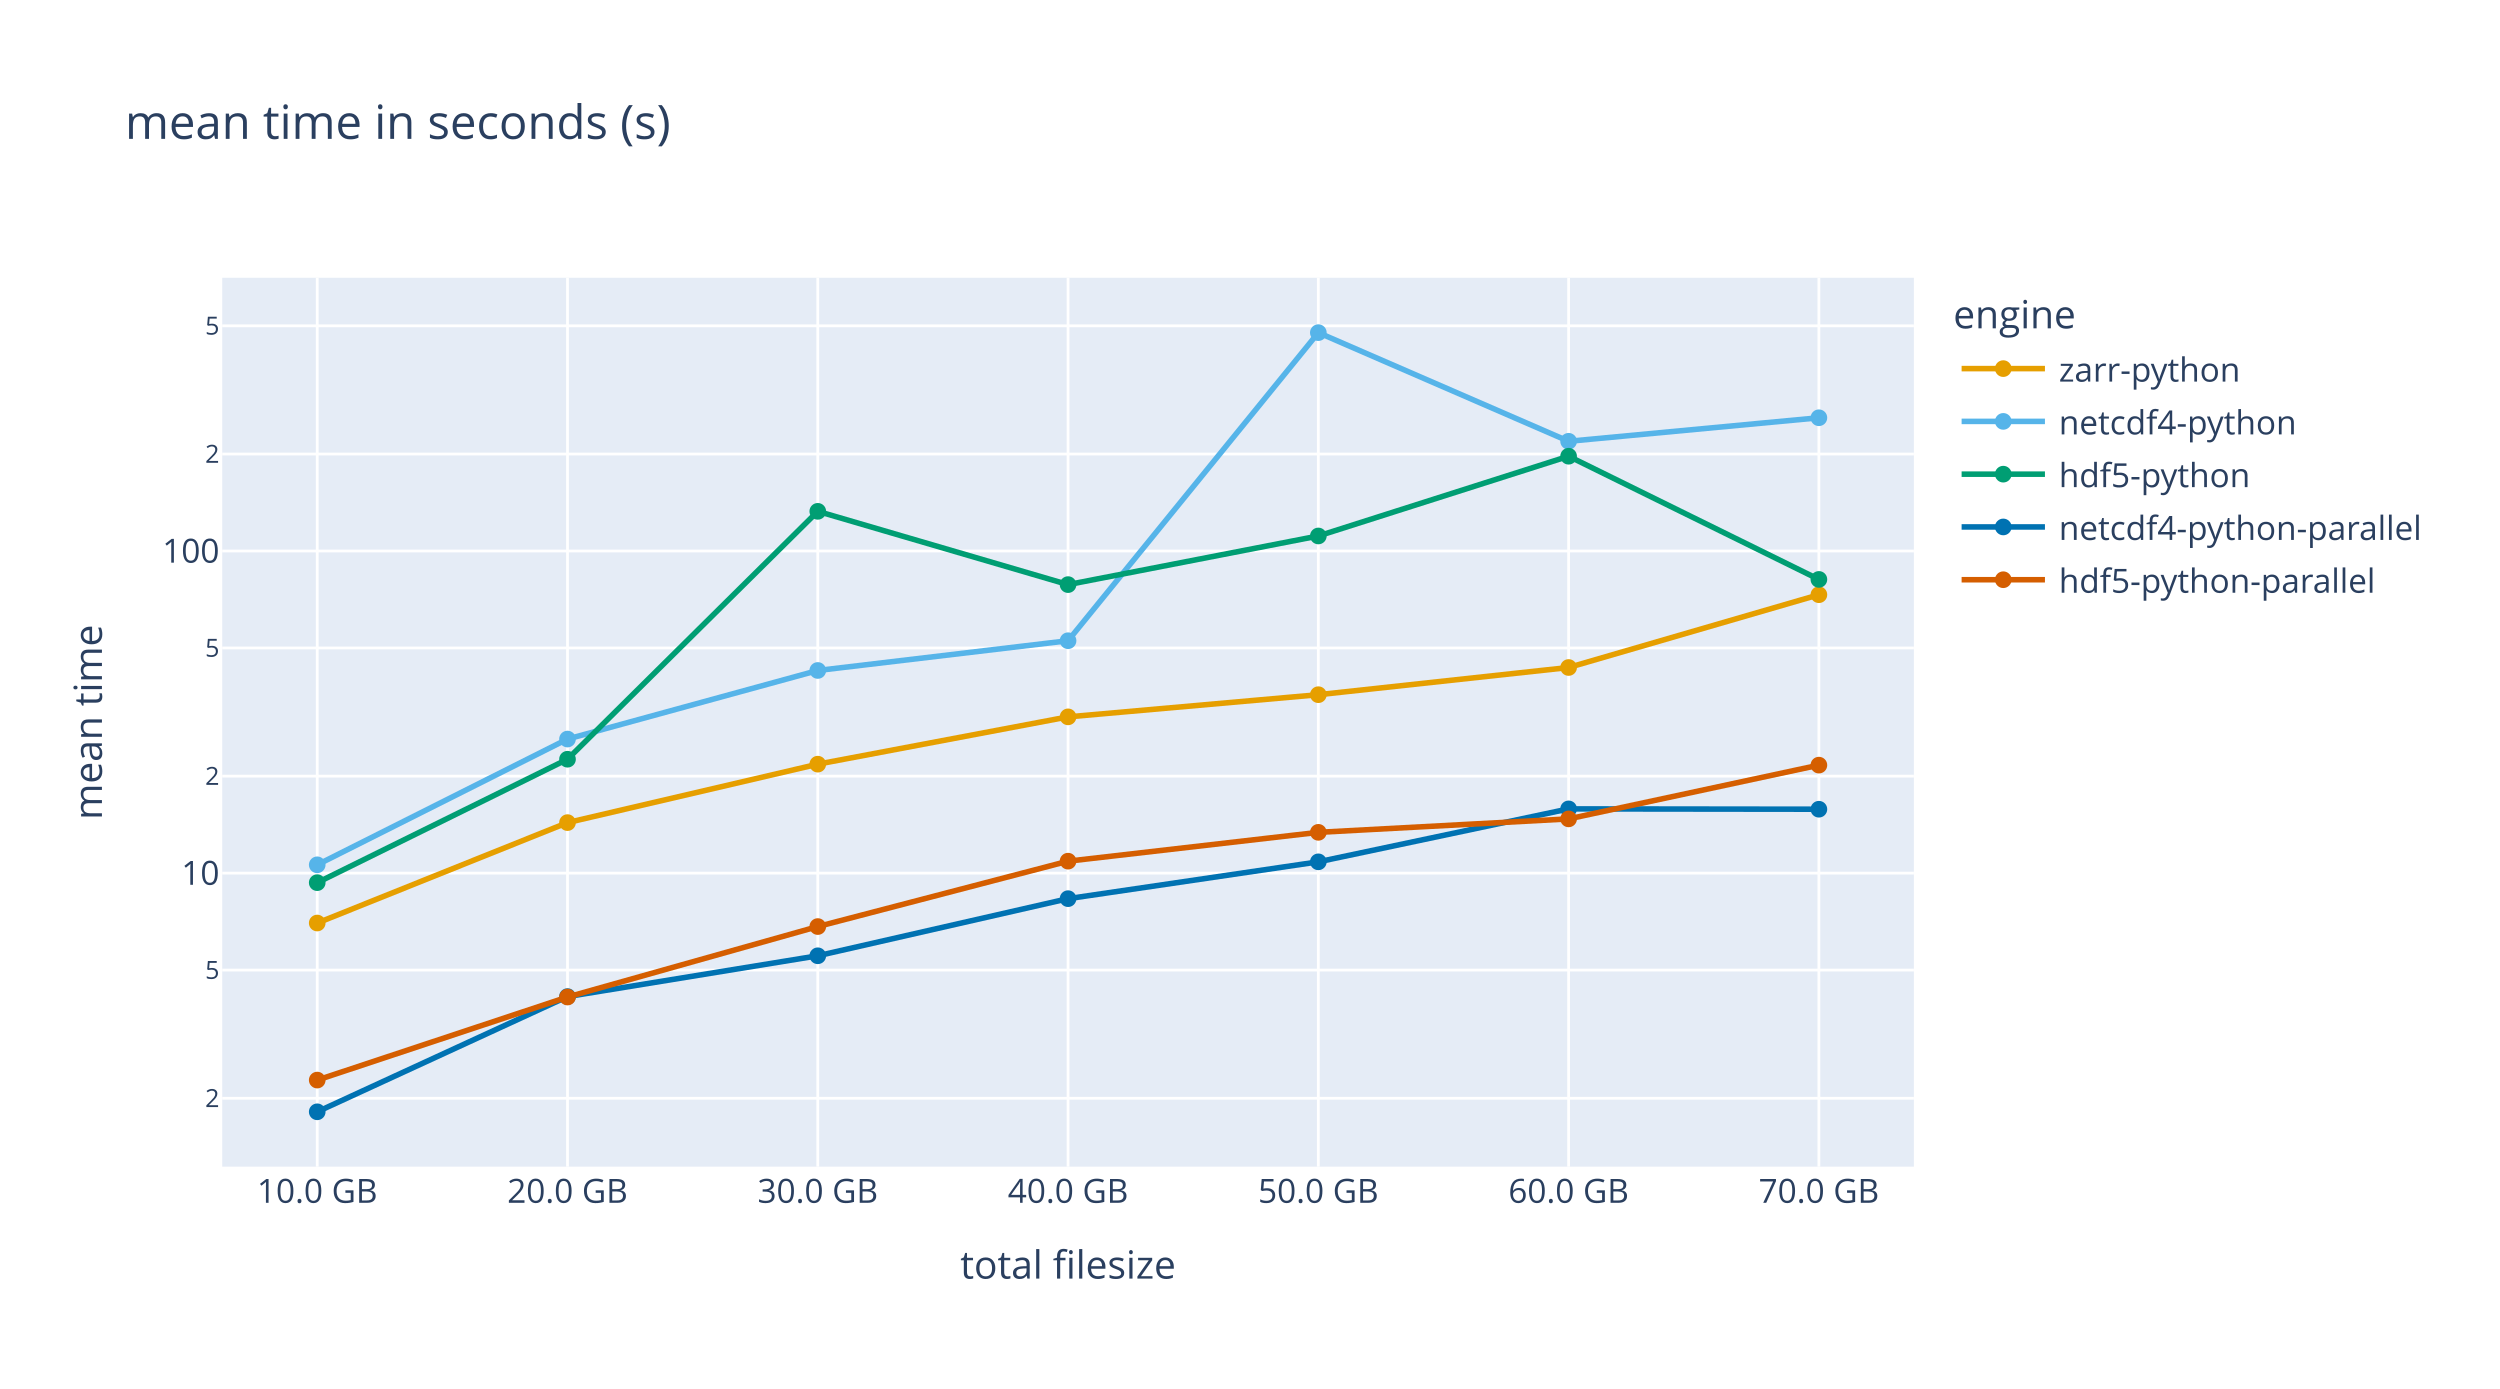
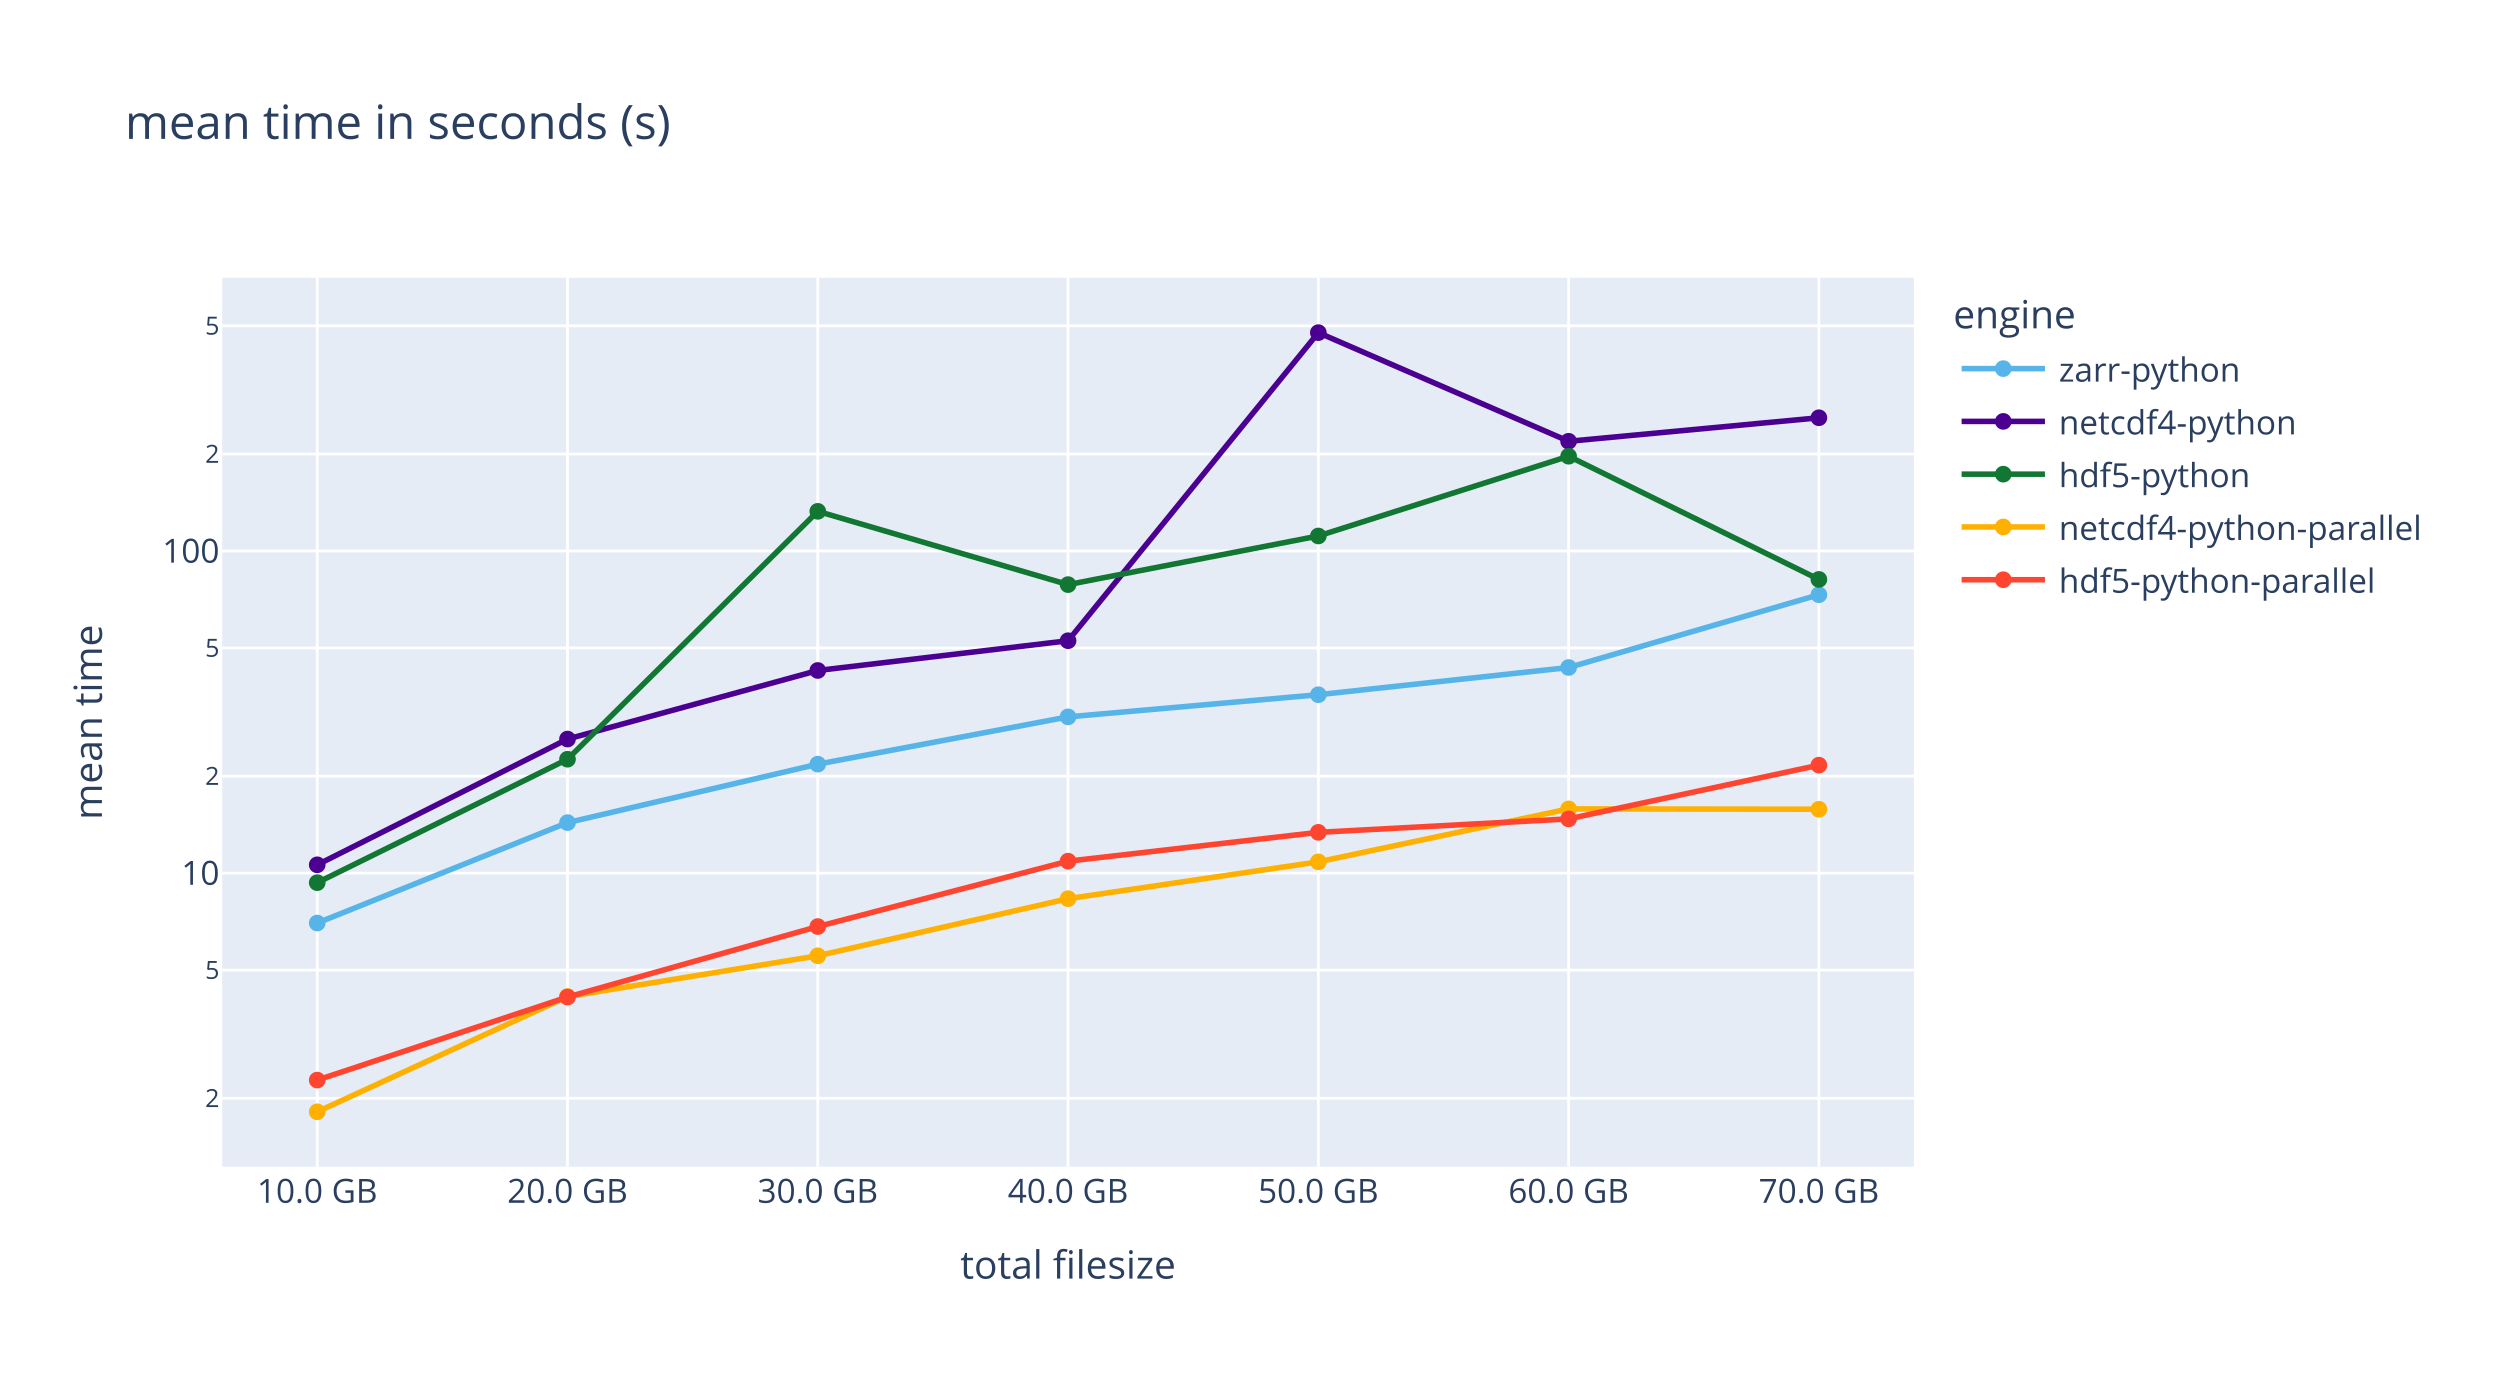
<svg xmlns="http://www.w3.org/2000/svg" class="main-svg" width="900" height="500" style="" viewBox="0 0 900 500">
  <rect x="0" y="0" width="900" height="500" style="fill: rgb(255, 255, 255); fill-opacity: 1;" />
-   <defs id="defs-abe9ab">
+   <defs id="defs-f3c10e">
    <g class="clips">
-       <clipPath id="clipabe9abxyplot" class="plotclip">
+       <clipPath id="clipf3c10exyplot" class="plotclip">
        <rect width="609" height="320" />
      </clipPath>
-       <clipPath class="axesclip" id="clipabe9abx">
+       <clipPath class="axesclip" id="clipf3c10ex">
        <rect x="80" y="0" width="609" height="500" />
      </clipPath>
-       <clipPath class="axesclip" id="clipabe9aby">
+       <clipPath class="axesclip" id="clipf3c10ey">
        <rect x="0" y="100" width="900" height="320" />
      </clipPath>
-       <clipPath class="axesclip" id="clipabe9abxy">
+       <clipPath class="axesclip" id="clipf3c10exy">
        <rect x="80" y="100" width="609" height="320" />
      </clipPath>
    </g>
    <g class="gradients" />
    <g class="patterns" />
  </defs>
  <g class="bglayer">
    <rect class="bg" x="80" y="100" width="609" height="320" style="fill: rgb(229, 236, 246); fill-opacity: 1; stroke-width: 0;" />
  </g>
  <g class="layer-below">
    <g class="imagelayer" />
    <g class="shapelayer" />
  </g>
  <g class="cartesianlayer">
    <g class="subplot xy">
      <g class="layer-subplot">
        <g class="shapelayer" />
        <g class="imagelayer" />
      </g>
      <g class="minor-gridlayer">
        <g class="x" />
        <g class="y" />
      </g>
      <g class="gridlayer">
        <g class="x">
          <path class="xgrid crisp" transform="translate(114.2,0)" d="M0,100v320" style="stroke: rgb(255, 255, 255); stroke-opacity: 1; stroke-width: 1px;" />
          <path class="xgrid crisp" transform="translate(204.3,0)" d="M0,100v320" style="stroke: rgb(255, 255, 255); stroke-opacity: 1; stroke-width: 1px;" />
          <path class="xgrid crisp" transform="translate(294.4,0)" d="M0,100v320" style="stroke: rgb(255, 255, 255); stroke-opacity: 1; stroke-width: 1px;" />
          <path class="xgrid crisp" transform="translate(384.5,0)" d="M0,100v320" style="stroke: rgb(255, 255, 255); stroke-opacity: 1; stroke-width: 1px;" />
          <path class="xgrid crisp" transform="translate(474.6,0)" d="M0,100v320" style="stroke: rgb(255, 255, 255); stroke-opacity: 1; stroke-width: 1px;" />
          <path class="xgrid crisp" transform="translate(564.7,0)" d="M0,100v320" style="stroke: rgb(255, 255, 255); stroke-opacity: 1; stroke-width: 1px;" />
          <path class="xgrid crisp" transform="translate(654.8,0)" d="M0,100v320" style="stroke: rgb(255, 255, 255); stroke-opacity: 1; stroke-width: 1px;" />
        </g>
        <g class="y">
          <path class="ygrid crisp" transform="translate(0,395.38)" d="M80,0h609" style="stroke: rgb(255, 255, 255); stroke-opacity: 1; stroke-width: 1px;" />
          <path class="ygrid crisp" transform="translate(0,349.23)" d="M80,0h609" style="stroke: rgb(255, 255, 255); stroke-opacity: 1; stroke-width: 1px;" />
          <path class="ygrid crisp" transform="translate(0,314.32)" d="M80,0h609" style="stroke: rgb(255, 255, 255); stroke-opacity: 1; stroke-width: 1px;" />
          <path class="ygrid crisp" transform="translate(0,279.41)" d="M80,0h609" style="stroke: rgb(255, 255, 255); stroke-opacity: 1; stroke-width: 1px;" />
          <path class="ygrid crisp" transform="translate(0,233.27)" d="M80,0h609" style="stroke: rgb(255, 255, 255); stroke-opacity: 1; stroke-width: 1px;" />
          <path class="ygrid crisp" transform="translate(0,198.36)" d="M80,0h609" style="stroke: rgb(255, 255, 255); stroke-opacity: 1; stroke-width: 1px;" />
          <path class="ygrid crisp" transform="translate(0,163.45)" d="M80,0h609" style="stroke: rgb(255, 255, 255); stroke-opacity: 1; stroke-width: 1px;" />
          <path class="ygrid crisp" transform="translate(0,117.3)" d="M80,0h609" style="stroke: rgb(255, 255, 255); stroke-opacity: 1; stroke-width: 1px;" />
        </g>
      </g>
      <g class="zerolinelayer" />
      <g class="layer-between">
        <g class="shapelayer" />
        <g class="imagelayer" />
      </g>
      <path class="xlines-below" />
      <path class="ylines-below" />
      <g class="overlines-below" />
      <g class="xaxislayer-below" />
      <g class="yaxislayer-below" />
      <g class="overaxes-below" />
      <g class="overplot">
-         <g class="xy" transform="translate(80,100)" clip-path="url(#clipabe9abxyplot)">
+         <g class="xy" transform="translate(80,100)" clip-path="url(#clipf3c10exyplot)">
          <g class="scatterlayer mlayer">
-             <g class="trace scatter trace040eac" style="stroke-miterlimit: 2; opacity: 1;">
-               <g class="fills" />
-               <g class="errorbars" />
-               <g class="lines">
-                 <path class="js-line" d="M34.2,232.29L124.3,196.14L214.4,175.1L304.5,158.07L394.6,150.09L484.7,140.3L574.8,114.1" style="vector-effect: none; fill: none; stroke: rgb(230, 159, 0); stroke-opacity: 1; stroke-width: 2px; opacity: 1;" />
-               </g>
-               <g class="points">
-                 <path class="point plotly-customdata" transform="translate(34.2,232.29)" d="M3,0A3,3 0 1,1 0,-3A3,3 0 0,1 3,0Z" style="opacity: 1; stroke-width: 0px; fill: rgb(230, 159, 0); fill-opacity: 1;" />
-                 <path class="point plotly-customdata" transform="translate(124.3,196.14)" d="M3,0A3,3 0 1,1 0,-3A3,3 0 0,1 3,0Z" style="opacity: 1; stroke-width: 0px; fill: rgb(230, 159, 0); fill-opacity: 1;" />
-                 <path class="point plotly-customdata" transform="translate(214.4,175.1)" d="M3,0A3,3 0 1,1 0,-3A3,3 0 0,1 3,0Z" style="opacity: 1; stroke-width: 0px; fill: rgb(230, 159, 0); fill-opacity: 1;" />
-                 <path class="point plotly-customdata" transform="translate(304.5,158.07)" d="M3,0A3,3 0 1,1 0,-3A3,3 0 0,1 3,0Z" style="opacity: 1; stroke-width: 0px; fill: rgb(230, 159, 0); fill-opacity: 1;" />
-                 <path class="point plotly-customdata" transform="translate(394.6,150.09)" d="M3,0A3,3 0 1,1 0,-3A3,3 0 0,1 3,0Z" style="opacity: 1; stroke-width: 0px; fill: rgb(230, 159, 0); fill-opacity: 1;" />
-                 <path class="point plotly-customdata" transform="translate(484.7,140.3)" d="M3,0A3,3 0 1,1 0,-3A3,3 0 0,1 3,0Z" style="opacity: 1; stroke-width: 0px; fill: rgb(230, 159, 0); fill-opacity: 1;" />
-                 <path class="point plotly-customdata" transform="translate(574.8,114.1)" d="M3,0A3,3 0 1,1 0,-3A3,3 0 0,1 3,0Z" style="opacity: 1; stroke-width: 0px; fill: rgb(230, 159, 0); fill-opacity: 1;" />
-               </g>
-               <g class="text" />
-             </g>
-             <g class="trace scatter trace663113" style="stroke-miterlimit: 2; opacity: 1;">
-               <g class="fills" />
-               <g class="errorbars" />
-               <g class="lines">
-                 <path class="js-line" d="M34.2,211.33L124.3,166.06L214.4,141.37L304.5,130.66L394.6,19.75L484.7,58.86L574.8,50.39" style="vector-effect: none; fill: none; stroke: rgb(86, 180, 233); stroke-opacity: 1; stroke-width: 2px; opacity: 1;" />
-               </g>
-               <g class="points">
-                 <path class="point plotly-customdata" transform="translate(34.2,211.33)" d="M3,0A3,3 0 1,1 0,-3A3,3 0 0,1 3,0Z" style="opacity: 1; stroke-width: 0px; fill: rgb(86, 180, 233); fill-opacity: 1;" />
-                 <path class="point plotly-customdata" transform="translate(124.3,166.06)" d="M3,0A3,3 0 1,1 0,-3A3,3 0 0,1 3,0Z" style="opacity: 1; stroke-width: 0px; fill: rgb(86, 180, 233); fill-opacity: 1;" />
-                 <path class="point plotly-customdata" transform="translate(214.4,141.37)" d="M3,0A3,3 0 1,1 0,-3A3,3 0 0,1 3,0Z" style="opacity: 1; stroke-width: 0px; fill: rgb(86, 180, 233); fill-opacity: 1;" />
-                 <path class="point plotly-customdata" transform="translate(304.5,130.66)" d="M3,0A3,3 0 1,1 0,-3A3,3 0 0,1 3,0Z" style="opacity: 1; stroke-width: 0px; fill: rgb(86, 180, 233); fill-opacity: 1;" />
-                 <path class="point plotly-customdata" transform="translate(394.6,19.75)" d="M3,0A3,3 0 1,1 0,-3A3,3 0 0,1 3,0Z" style="opacity: 1; stroke-width: 0px; fill: rgb(86, 180, 233); fill-opacity: 1;" />
-                 <path class="point plotly-customdata" transform="translate(484.7,58.86)" d="M3,0A3,3 0 1,1 0,-3A3,3 0 0,1 3,0Z" style="opacity: 1; stroke-width: 0px; fill: rgb(86, 180, 233); fill-opacity: 1;" />
-                 <path class="point plotly-customdata" transform="translate(574.8,50.39)" d="M3,0A3,3 0 1,1 0,-3A3,3 0 0,1 3,0Z" style="opacity: 1; stroke-width: 0px; fill: rgb(86, 180, 233); fill-opacity: 1;" />
-               </g>
-               <g class="text" />
-             </g>
-             <g class="trace scatter traceb4f304" style="stroke-miterlimit: 2; opacity: 1;">
-               <g class="fills" />
-               <g class="errorbars" />
-               <g class="lines">
-                 <path class="js-line" d="M34.2,217.76L124.3,173.32L214.4,84.08L304.5,110.46L394.6,92.95L484.7,64.24L574.8,108.59" style="vector-effect: none; fill: none; stroke: rgb(0, 158, 115); stroke-opacity: 1; stroke-width: 2px; opacity: 1;" />
-               </g>
-               <g class="points">
-                 <path class="point plotly-customdata" transform="translate(34.2,217.76)" d="M3,0A3,3 0 1,1 0,-3A3,3 0 0,1 3,0Z" style="opacity: 1; stroke-width: 0px; fill: rgb(0, 158, 115); fill-opacity: 1;" />
-                 <path class="point plotly-customdata" transform="translate(124.3,173.32)" d="M3,0A3,3 0 1,1 0,-3A3,3 0 0,1 3,0Z" style="opacity: 1; stroke-width: 0px; fill: rgb(0, 158, 115); fill-opacity: 1;" />
-                 <path class="point plotly-customdata" transform="translate(214.4,84.08)" d="M3,0A3,3 0 1,1 0,-3A3,3 0 0,1 3,0Z" style="opacity: 1; stroke-width: 0px; fill: rgb(0, 158, 115); fill-opacity: 1;" />
-                 <path class="point plotly-customdata" transform="translate(304.5,110.46)" d="M3,0A3,3 0 1,1 0,-3A3,3 0 0,1 3,0Z" style="opacity: 1; stroke-width: 0px; fill: rgb(0, 158, 115); fill-opacity: 1;" />
-                 <path class="point plotly-customdata" transform="translate(394.6,92.95)" d="M3,0A3,3 0 1,1 0,-3A3,3 0 0,1 3,0Z" style="opacity: 1; stroke-width: 0px; fill: rgb(0, 158, 115); fill-opacity: 1;" />
-                 <path class="point plotly-customdata" transform="translate(484.7,64.24)" d="M3,0A3,3 0 1,1 0,-3A3,3 0 0,1 3,0Z" style="opacity: 1; stroke-width: 0px; fill: rgb(0, 158, 115); fill-opacity: 1;" />
-                 <path class="point plotly-customdata" transform="translate(574.8,108.59)" d="M3,0A3,3 0 1,1 0,-3A3,3 0 0,1 3,0Z" style="opacity: 1; stroke-width: 0px; fill: rgb(0, 158, 115); fill-opacity: 1;" />
-               </g>
-               <g class="text" />
-             </g>
-             <g class="trace scatter tracea96703" style="stroke-miterlimit: 2; opacity: 1;">
-               <g class="fills" />
-               <g class="errorbars" />
-               <g class="lines">
-                 <path class="js-line" d="M34.2,300.25L124.3,258.77L214.4,244.08L304.5,223.52L394.6,210.26L484.7,191.2L574.8,191.32" style="vector-effect: none; fill: none; stroke: rgb(0, 114, 178); stroke-opacity: 1; stroke-width: 2px; opacity: 1;" />
-               </g>
-               <g class="points">
-                 <path class="point plotly-customdata" transform="translate(34.2,300.25)" d="M3,0A3,3 0 1,1 0,-3A3,3 0 0,1 3,0Z" style="opacity: 1; stroke-width: 0px; fill: rgb(0, 114, 178); fill-opacity: 1;" />
-                 <path class="point plotly-customdata" transform="translate(124.3,258.77)" d="M3,0A3,3 0 1,1 0,-3A3,3 0 0,1 3,0Z" style="opacity: 1; stroke-width: 0px; fill: rgb(0, 114, 178); fill-opacity: 1;" />
-                 <path class="point plotly-customdata" transform="translate(214.4,244.08)" d="M3,0A3,3 0 1,1 0,-3A3,3 0 0,1 3,0Z" style="opacity: 1; stroke-width: 0px; fill: rgb(0, 114, 178); fill-opacity: 1;" />
-                 <path class="point plotly-customdata" transform="translate(304.5,223.52)" d="M3,0A3,3 0 1,1 0,-3A3,3 0 0,1 3,0Z" style="opacity: 1; stroke-width: 0px; fill: rgb(0, 114, 178); fill-opacity: 1;" />
-                 <path class="point plotly-customdata" transform="translate(394.6,210.26)" d="M3,0A3,3 0 1,1 0,-3A3,3 0 0,1 3,0Z" style="opacity: 1; stroke-width: 0px; fill: rgb(0, 114, 178); fill-opacity: 1;" />
-                 <path class="point plotly-customdata" transform="translate(484.7,191.2)" d="M3,0A3,3 0 1,1 0,-3A3,3 0 0,1 3,0Z" style="opacity: 1; stroke-width: 0px; fill: rgb(0, 114, 178); fill-opacity: 1;" />
-                 <path class="point plotly-customdata" transform="translate(574.8,191.32)" d="M3,0A3,3 0 1,1 0,-3A3,3 0 0,1 3,0Z" style="opacity: 1; stroke-width: 0px; fill: rgb(0, 114, 178); fill-opacity: 1;" />
-               </g>
-               <g class="text" />
-             </g>
-             <g class="trace scatter tracea37d3f" style="stroke-miterlimit: 2; opacity: 1;">
-               <g class="fills" />
-               <g class="errorbars" />
-               <g class="lines">
-                 <path class="js-line" d="M34.2,288.83L124.3,258.93L214.4,233.56L304.5,210.02L394.6,199.64L484.7,194.8L574.8,175.45" style="vector-effect: none; fill: none; stroke: rgb(213, 94, 0); stroke-opacity: 1; stroke-width: 2px; opacity: 1;" />
-               </g>
-               <g class="points">
-                 <path class="point plotly-customdata" transform="translate(34.2,288.83)" d="M3,0A3,3 0 1,1 0,-3A3,3 0 0,1 3,0Z" style="opacity: 1; stroke-width: 0px; fill: rgb(213, 94, 0); fill-opacity: 1;" />
-                 <path class="point plotly-customdata" transform="translate(124.3,258.93)" d="M3,0A3,3 0 1,1 0,-3A3,3 0 0,1 3,0Z" style="opacity: 1; stroke-width: 0px; fill: rgb(213, 94, 0); fill-opacity: 1;" />
-                 <path class="point plotly-customdata" transform="translate(214.4,233.56)" d="M3,0A3,3 0 1,1 0,-3A3,3 0 0,1 3,0Z" style="opacity: 1; stroke-width: 0px; fill: rgb(213, 94, 0); fill-opacity: 1;" />
-                 <path class="point plotly-customdata" transform="translate(304.5,210.02)" d="M3,0A3,3 0 1,1 0,-3A3,3 0 0,1 3,0Z" style="opacity: 1; stroke-width: 0px; fill: rgb(213, 94, 0); fill-opacity: 1;" />
-                 <path class="point plotly-customdata" transform="translate(394.6,199.64)" d="M3,0A3,3 0 1,1 0,-3A3,3 0 0,1 3,0Z" style="opacity: 1; stroke-width: 0px; fill: rgb(213, 94, 0); fill-opacity: 1;" />
-                 <path class="point plotly-customdata" transform="translate(484.7,194.8)" d="M3,0A3,3 0 1,1 0,-3A3,3 0 0,1 3,0Z" style="opacity: 1; stroke-width: 0px; fill: rgb(213, 94, 0); fill-opacity: 1;" />
-                 <path class="point plotly-customdata" transform="translate(574.8,175.45)" d="M3,0A3,3 0 1,1 0,-3A3,3 0 0,1 3,0Z" style="opacity: 1; stroke-width: 0px; fill: rgb(213, 94, 0); fill-opacity: 1;" />
+             <g class="trace scatter trace1572da" style="stroke-miterlimit: 2; opacity: 1;">
+               <g class="fills" />
+               <g class="errorbars" />
+               <g class="lines">
+                 <path class="js-line" d="M34.2,232.29L124.3,196.14L214.4,175.1L304.5,158.07L394.6,150.09L484.7,140.3L574.8,114.1" style="vector-effect: none; fill: none; stroke: rgb(86, 180, 233); stroke-opacity: 1; stroke-width: 2px; opacity: 1;" />
+               </g>
+               <g class="points">
+                 <path class="point plotly-customdata" transform="translate(34.2,232.29)" d="M3,0A3,3 0 1,1 0,-3A3,3 0 0,1 3,0Z" style="opacity: 1; stroke-width: 0px; fill: rgb(86, 180, 233); fill-opacity: 1;" />
+                 <path class="point plotly-customdata" transform="translate(124.3,196.14)" d="M3,0A3,3 0 1,1 0,-3A3,3 0 0,1 3,0Z" style="opacity: 1; stroke-width: 0px; fill: rgb(86, 180, 233); fill-opacity: 1;" />
+                 <path class="point plotly-customdata" transform="translate(214.4,175.1)" d="M3,0A3,3 0 1,1 0,-3A3,3 0 0,1 3,0Z" style="opacity: 1; stroke-width: 0px; fill: rgb(86, 180, 233); fill-opacity: 1;" />
+                 <path class="point plotly-customdata" transform="translate(304.5,158.07)" d="M3,0A3,3 0 1,1 0,-3A3,3 0 0,1 3,0Z" style="opacity: 1; stroke-width: 0px; fill: rgb(86, 180, 233); fill-opacity: 1;" />
+                 <path class="point plotly-customdata" transform="translate(394.6,150.09)" d="M3,0A3,3 0 1,1 0,-3A3,3 0 0,1 3,0Z" style="opacity: 1; stroke-width: 0px; fill: rgb(86, 180, 233); fill-opacity: 1;" />
+                 <path class="point plotly-customdata" transform="translate(484.7,140.3)" d="M3,0A3,3 0 1,1 0,-3A3,3 0 0,1 3,0Z" style="opacity: 1; stroke-width: 0px; fill: rgb(86, 180, 233); fill-opacity: 1;" />
+                 <path class="point plotly-customdata" transform="translate(574.8,114.1)" d="M3,0A3,3 0 1,1 0,-3A3,3 0 0,1 3,0Z" style="opacity: 1; stroke-width: 0px; fill: rgb(86, 180, 233); fill-opacity: 1;" />
+               </g>
+               <g class="text" />
+             </g>
+             <g class="trace scatter trace114523" style="stroke-miterlimit: 2; opacity: 1;">
+               <g class="fills" />
+               <g class="errorbars" />
+               <g class="lines">
+                 <path class="js-line" d="M34.2,211.33L124.3,166.06L214.4,141.37L304.5,130.66L394.6,19.75L484.7,58.86L574.8,50.39" style="vector-effect: none; fill: none; stroke: rgb(75, 0, 146); stroke-opacity: 1; stroke-width: 2px; opacity: 1;" />
+               </g>
+               <g class="points">
+                 <path class="point plotly-customdata" transform="translate(34.2,211.33)" d="M3,0A3,3 0 1,1 0,-3A3,3 0 0,1 3,0Z" style="opacity: 1; stroke-width: 0px; fill: rgb(75, 0, 146); fill-opacity: 1;" />
+                 <path class="point plotly-customdata" transform="translate(124.3,166.06)" d="M3,0A3,3 0 1,1 0,-3A3,3 0 0,1 3,0Z" style="opacity: 1; stroke-width: 0px; fill: rgb(75, 0, 146); fill-opacity: 1;" />
+                 <path class="point plotly-customdata" transform="translate(214.4,141.37)" d="M3,0A3,3 0 1,1 0,-3A3,3 0 0,1 3,0Z" style="opacity: 1; stroke-width: 0px; fill: rgb(75, 0, 146); fill-opacity: 1;" />
+                 <path class="point plotly-customdata" transform="translate(304.5,130.66)" d="M3,0A3,3 0 1,1 0,-3A3,3 0 0,1 3,0Z" style="opacity: 1; stroke-width: 0px; fill: rgb(75, 0, 146); fill-opacity: 1;" />
+                 <path class="point plotly-customdata" transform="translate(394.6,19.75)" d="M3,0A3,3 0 1,1 0,-3A3,3 0 0,1 3,0Z" style="opacity: 1; stroke-width: 0px; fill: rgb(75, 0, 146); fill-opacity: 1;" />
+                 <path class="point plotly-customdata" transform="translate(484.7,58.86)" d="M3,0A3,3 0 1,1 0,-3A3,3 0 0,1 3,0Z" style="opacity: 1; stroke-width: 0px; fill: rgb(75, 0, 146); fill-opacity: 1;" />
+                 <path class="point plotly-customdata" transform="translate(574.8,50.39)" d="M3,0A3,3 0 1,1 0,-3A3,3 0 0,1 3,0Z" style="opacity: 1; stroke-width: 0px; fill: rgb(75, 0, 146); fill-opacity: 1;" />
+               </g>
+               <g class="text" />
+             </g>
+             <g class="trace scatter tracebf4801" style="stroke-miterlimit: 2; opacity: 1;">
+               <g class="fills" />
+               <g class="errorbars" />
+               <g class="lines">
+                 <path class="js-line" d="M34.2,217.76L124.3,173.32L214.4,84.08L304.5,110.46L394.6,92.95L484.7,64.24L574.8,108.59" style="vector-effect: none; fill: none; stroke: rgb(17, 119, 51); stroke-opacity: 1; stroke-width: 2px; opacity: 1;" />
+               </g>
+               <g class="points">
+                 <path class="point plotly-customdata" transform="translate(34.2,217.76)" d="M3,0A3,3 0 1,1 0,-3A3,3 0 0,1 3,0Z" style="opacity: 1; stroke-width: 0px; fill: rgb(17, 119, 51); fill-opacity: 1;" />
+                 <path class="point plotly-customdata" transform="translate(124.3,173.32)" d="M3,0A3,3 0 1,1 0,-3A3,3 0 0,1 3,0Z" style="opacity: 1; stroke-width: 0px; fill: rgb(17, 119, 51); fill-opacity: 1;" />
+                 <path class="point plotly-customdata" transform="translate(214.4,84.08)" d="M3,0A3,3 0 1,1 0,-3A3,3 0 0,1 3,0Z" style="opacity: 1; stroke-width: 0px; fill: rgb(17, 119, 51); fill-opacity: 1;" />
+                 <path class="point plotly-customdata" transform="translate(304.5,110.46)" d="M3,0A3,3 0 1,1 0,-3A3,3 0 0,1 3,0Z" style="opacity: 1; stroke-width: 0px; fill: rgb(17, 119, 51); fill-opacity: 1;" />
+                 <path class="point plotly-customdata" transform="translate(394.6,92.95)" d="M3,0A3,3 0 1,1 0,-3A3,3 0 0,1 3,0Z" style="opacity: 1; stroke-width: 0px; fill: rgb(17, 119, 51); fill-opacity: 1;" />
+                 <path class="point plotly-customdata" transform="translate(484.7,64.24)" d="M3,0A3,3 0 1,1 0,-3A3,3 0 0,1 3,0Z" style="opacity: 1; stroke-width: 0px; fill: rgb(17, 119, 51); fill-opacity: 1;" />
+                 <path class="point plotly-customdata" transform="translate(574.8,108.59)" d="M3,0A3,3 0 1,1 0,-3A3,3 0 0,1 3,0Z" style="opacity: 1; stroke-width: 0px; fill: rgb(17, 119, 51); fill-opacity: 1;" />
+               </g>
+               <g class="text" />
+             </g>
+             <g class="trace scatter trace7beb5d" style="stroke-miterlimit: 2; opacity: 1;">
+               <g class="fills" />
+               <g class="errorbars" />
+               <g class="lines">
+                 <path class="js-line" d="M34.2,300.25L124.3,258.77L214.4,244.08L304.5,223.52L394.6,210.26L484.7,191.2L574.8,191.32" style="vector-effect: none; fill: none; stroke: rgb(255, 176, 0); stroke-opacity: 1; stroke-width: 2px; opacity: 1;" />
+               </g>
+               <g class="points">
+                 <path class="point plotly-customdata" transform="translate(34.2,300.25)" d="M3,0A3,3 0 1,1 0,-3A3,3 0 0,1 3,0Z" style="opacity: 1; stroke-width: 0px; fill: rgb(255, 176, 0); fill-opacity: 1;" />
+                 <path class="point plotly-customdata" transform="translate(124.3,258.77)" d="M3,0A3,3 0 1,1 0,-3A3,3 0 0,1 3,0Z" style="opacity: 1; stroke-width: 0px; fill: rgb(255, 176, 0); fill-opacity: 1;" />
+                 <path class="point plotly-customdata" transform="translate(214.4,244.08)" d="M3,0A3,3 0 1,1 0,-3A3,3 0 0,1 3,0Z" style="opacity: 1; stroke-width: 0px; fill: rgb(255, 176, 0); fill-opacity: 1;" />
+                 <path class="point plotly-customdata" transform="translate(304.5,223.52)" d="M3,0A3,3 0 1,1 0,-3A3,3 0 0,1 3,0Z" style="opacity: 1; stroke-width: 0px; fill: rgb(255, 176, 0); fill-opacity: 1;" />
+                 <path class="point plotly-customdata" transform="translate(394.6,210.26)" d="M3,0A3,3 0 1,1 0,-3A3,3 0 0,1 3,0Z" style="opacity: 1; stroke-width: 0px; fill: rgb(255, 176, 0); fill-opacity: 1;" />
+                 <path class="point plotly-customdata" transform="translate(484.7,191.2)" d="M3,0A3,3 0 1,1 0,-3A3,3 0 0,1 3,0Z" style="opacity: 1; stroke-width: 0px; fill: rgb(255, 176, 0); fill-opacity: 1;" />
+                 <path class="point plotly-customdata" transform="translate(574.8,191.32)" d="M3,0A3,3 0 1,1 0,-3A3,3 0 0,1 3,0Z" style="opacity: 1; stroke-width: 0px; fill: rgb(255, 176, 0); fill-opacity: 1;" />
+               </g>
+               <g class="text" />
+             </g>
+             <g class="trace scatter trace5d5375" style="stroke-miterlimit: 2; opacity: 1;">
+               <g class="fills" />
+               <g class="errorbars" />
+               <g class="lines">
+                 <path class="js-line" d="M34.2,288.83L124.3,258.93L214.4,233.56L304.5,210.02L394.6,199.64L484.7,194.8L574.8,175.45" style="vector-effect: none; fill: none; stroke: rgb(255, 68, 48); stroke-opacity: 1; stroke-width: 2px; opacity: 1;" />
+               </g>
+               <g class="points">
+                 <path class="point plotly-customdata" transform="translate(34.2,288.83)" d="M3,0A3,3 0 1,1 0,-3A3,3 0 0,1 3,0Z" style="opacity: 1; stroke-width: 0px; fill: rgb(255, 68, 48); fill-opacity: 1;" />
+                 <path class="point plotly-customdata" transform="translate(124.3,258.93)" d="M3,0A3,3 0 1,1 0,-3A3,3 0 0,1 3,0Z" style="opacity: 1; stroke-width: 0px; fill: rgb(255, 68, 48); fill-opacity: 1;" />
+                 <path class="point plotly-customdata" transform="translate(214.4,233.56)" d="M3,0A3,3 0 1,1 0,-3A3,3 0 0,1 3,0Z" style="opacity: 1; stroke-width: 0px; fill: rgb(255, 68, 48); fill-opacity: 1;" />
+                 <path class="point plotly-customdata" transform="translate(304.5,210.02)" d="M3,0A3,3 0 1,1 0,-3A3,3 0 0,1 3,0Z" style="opacity: 1; stroke-width: 0px; fill: rgb(255, 68, 48); fill-opacity: 1;" />
+                 <path class="point plotly-customdata" transform="translate(394.6,199.64)" d="M3,0A3,3 0 1,1 0,-3A3,3 0 0,1 3,0Z" style="opacity: 1; stroke-width: 0px; fill: rgb(255, 68, 48); fill-opacity: 1;" />
+                 <path class="point plotly-customdata" transform="translate(484.7,194.8)" d="M3,0A3,3 0 1,1 0,-3A3,3 0 0,1 3,0Z" style="opacity: 1; stroke-width: 0px; fill: rgb(255, 68, 48); fill-opacity: 1;" />
+                 <path class="point plotly-customdata" transform="translate(574.8,175.45)" d="M3,0A3,3 0 1,1 0,-3A3,3 0 0,1 3,0Z" style="opacity: 1; stroke-width: 0px; fill: rgb(255, 68, 48); fill-opacity: 1;" />
              </g>
              <g class="text" />
            </g>
          </g>
        </g>
      </g>
      <path class="xlines-above crisp" d="M0,0" style="fill: none;" />
      <path class="ylines-above crisp" d="M0,0" style="fill: none;" />
      <g class="overlines-above" />
      <g class="xaxislayer-above">
        <g class="xtick">
          <text text-anchor="middle" x="0" y="433" transform="translate(114.2,0)" style="font-family: 'Open Sans', verdana, arial, sans-serif; font-size: 12px; fill: rgb(42, 63, 95); fill-opacity: 1; white-space: pre; opacity: 1;">10.0 GB</text>
        </g>
        <g class="xtick">
          <text text-anchor="middle" x="0" y="433" transform="translate(204.3,0)" style="font-family: 'Open Sans', verdana, arial, sans-serif; font-size: 12px; fill: rgb(42, 63, 95); fill-opacity: 1; white-space: pre; opacity: 1;">20.0 GB</text>
        </g>
        <g class="xtick">
          <text text-anchor="middle" x="0" y="433" transform="translate(294.4,0)" style="font-family: 'Open Sans', verdana, arial, sans-serif; font-size: 12px; fill: rgb(42, 63, 95); fill-opacity: 1; white-space: pre; opacity: 1;">30.0 GB</text>
        </g>
        <g class="xtick">
          <text text-anchor="middle" x="0" y="433" transform="translate(384.5,0)" style="font-family: 'Open Sans', verdana, arial, sans-serif; font-size: 12px; fill: rgb(42, 63, 95); fill-opacity: 1; white-space: pre; opacity: 1;">40.0 GB</text>
        </g>
        <g class="xtick">
          <text text-anchor="middle" x="0" y="433" transform="translate(474.6,0)" style="font-family: 'Open Sans', verdana, arial, sans-serif; font-size: 12px; fill: rgb(42, 63, 95); fill-opacity: 1; white-space: pre; opacity: 1;">50.0 GB</text>
        </g>
        <g class="xtick">
          <text text-anchor="middle" x="0" y="433" transform="translate(564.7,0)" style="font-family: 'Open Sans', verdana, arial, sans-serif; font-size: 12px; fill: rgb(42, 63, 95); fill-opacity: 1; white-space: pre; opacity: 1;">60.0 GB</text>
        </g>
        <g class="xtick">
          <text text-anchor="middle" x="0" y="433" transform="translate(654.8,0)" style="font-family: 'Open Sans', verdana, arial, sans-serif; font-size: 12px; fill: rgb(42, 63, 95); fill-opacity: 1; white-space: pre; opacity: 1;">70.0 GB</text>
        </g>
      </g>
      <g class="yaxislayer-above">
        <g class="ytick">
          <text text-anchor="end" x="79" y="3.15" transform="translate(0,395.38)" style="font-family: 'Open Sans', verdana, arial, sans-serif; font-size: 9px; fill: rgb(42, 63, 95); fill-opacity: 1; white-space: pre; opacity: 1;">2</text>
        </g>
        <g class="ytick">
          <text text-anchor="end" x="79" y="3.15" style="font-family: 'Open Sans', verdana, arial, sans-serif; font-size: 9px; fill: rgb(42, 63, 95); fill-opacity: 1; white-space: pre; opacity: 1;" transform="translate(0,349.23)">5</text>
        </g>
        <g class="ytick">
          <text text-anchor="end" x="79" y="4.2" style="font-family: 'Open Sans', verdana, arial, sans-serif; font-size: 12px; fill: rgb(42, 63, 95); fill-opacity: 1; white-space: pre; opacity: 1;" transform="translate(0,314.32)">10</text>
        </g>
        <g class="ytick">
          <text text-anchor="end" x="79" y="3.15" style="font-family: 'Open Sans', verdana, arial, sans-serif; font-size: 9px; fill: rgb(42, 63, 95); fill-opacity: 1; white-space: pre; opacity: 1;" transform="translate(0,279.41)">2</text>
        </g>
        <g class="ytick">
          <text text-anchor="end" x="79" y="3.15" style="font-family: 'Open Sans', verdana, arial, sans-serif; font-size: 9px; fill: rgb(42, 63, 95); fill-opacity: 1; white-space: pre; opacity: 1;" transform="translate(0,233.27)">5</text>
        </g>
        <g class="ytick">
          <text text-anchor="end" x="79" y="4.2" style="font-family: 'Open Sans', verdana, arial, sans-serif; font-size: 12px; fill: rgb(42, 63, 95); fill-opacity: 1; white-space: pre; opacity: 1;" transform="translate(0,198.36)">100</text>
        </g>
        <g class="ytick">
          <text text-anchor="end" x="79" y="3.15" style="font-family: 'Open Sans', verdana, arial, sans-serif; font-size: 9px; fill: rgb(42, 63, 95); fill-opacity: 1; white-space: pre; opacity: 1;" transform="translate(0,163.45)">2</text>
        </g>
        <g class="ytick">
          <text text-anchor="end" x="79" y="3.15" style="font-family: 'Open Sans', verdana, arial, sans-serif; font-size: 9px; fill: rgb(42, 63, 95); fill-opacity: 1; white-space: pre; opacity: 1;" transform="translate(0,117.3)">5</text>
        </g>
      </g>
      <g class="overaxes-above" />
    </g>
  </g>
  <g class="polarlayer" />
  <g class="smithlayer" />
  <g class="ternarylayer" />
  <g class="geolayer" />
  <g class="funnelarealayer" />
  <g class="pielayer" />
  <g class="iciclelayer" />
  <g class="treemaplayer" />
  <g class="sunburstlayer" />
  <g class="glimages" />
-   <defs id="topdefs-abe9ab">
+   <defs id="topdefs-f3c10e">
    <g class="clips" />
-     <clipPath id="legendabe9ab">
+     <clipPath id="legendf3c10e">
      <rect width="187" height="124" x="0" y="0" />
    </clipPath>
  </defs>
  <g class="layer-above">
    <g class="imagelayer" />
    <g class="shapelayer" />
  </g>
  <g class="infolayer">
    <g class="legend" pointer-events="all" transform="translate(701.18,100)">
      <rect class="bg" shape-rendering="crispEdges" width="187" height="124" x="0" y="0" style="stroke: rgb(68, 68, 68); stroke-opacity: 1; fill: rgb(255, 255, 255); fill-opacity: 1; stroke-width: 0px;" />
-       <g class="scrollbox" transform="" clip-path="url(#legendabe9ab)">
+       <g class="scrollbox" transform="" clip-path="url(#legendf3c10e)">
        <text class="legendtitletext" text-anchor="start" x="2" y="18.2" style="font-family: 'Open Sans', verdana, arial, sans-serif; font-size: 14px; fill: rgb(42, 63, 95); fill-opacity: 1; white-space: pre;">engine</text>
        <g class="groups" transform="">
          <g class="traces" transform="translate(0,32.7)" style="opacity: 1;">
            <text class="legendtext" text-anchor="start" x="40" y="4.68" style="font-family: 'Open Sans', verdana, arial, sans-serif; font-size: 12px; fill: rgb(42, 63, 95); fill-opacity: 1; white-space: pre;">zarr-python</text>
            <g class="layers" style="opacity: 1;">
              <g class="legendfill" />
              <g class="legendlines">
-                 <path class="js-line" d="M5,0h30" style="fill: none; stroke: rgb(230, 159, 0); stroke-opacity: 1; stroke-width: 2px;" />
-               </g>
-               <g class="legendsymbols">
-                 <g class="legendpoints">
-                   <path class="scatterpts" transform="translate(20,0)" d="M3,0A3,3 0 1,1 0,-3A3,3 0 0,1 3,0Z" style="opacity: 1; stroke-width: 0px; fill: rgb(230, 159, 0); fill-opacity: 1;" />
+                 <path class="js-line" d="M5,0h30" style="fill: none; stroke: rgb(86, 180, 233); stroke-opacity: 1; stroke-width: 2px;" />
+               </g>
+               <g class="legendsymbols">
+                 <g class="legendpoints">
+                   <path class="scatterpts" transform="translate(20,0)" d="M3,0A3,3 0 1,1 0,-3A3,3 0 0,1 3,0Z" style="opacity: 1; stroke-width: 0px; fill: rgb(86, 180, 233); fill-opacity: 1;" />
                </g>
              </g>
            </g>
            <rect class="legendtoggle" x="0" y="-9.5" width="181.047" height="19" style="fill: rgb(0, 0, 0); fill-opacity: 0;" />
          </g>
        </g>
        <g class="groups" transform="">
          <g class="traces" transform="translate(0,51.7)" style="opacity: 1;">
            <text class="legendtext" text-anchor="start" x="40" y="4.68" style="font-family: 'Open Sans', verdana, arial, sans-serif; font-size: 12px; fill: rgb(42, 63, 95); fill-opacity: 1; white-space: pre;">netcdf4-python</text>
            <g class="layers" style="opacity: 1;">
              <g class="legendfill" />
              <g class="legendlines">
-                 <path class="js-line" d="M5,0h30" style="fill: none; stroke: rgb(86, 180, 233); stroke-opacity: 1; stroke-width: 2px;" />
-               </g>
-               <g class="legendsymbols">
-                 <g class="legendpoints">
-                   <path class="scatterpts" transform="translate(20,0)" d="M3,0A3,3 0 1,1 0,-3A3,3 0 0,1 3,0Z" style="opacity: 1; stroke-width: 0px; fill: rgb(86, 180, 233); fill-opacity: 1;" />
+                 <path class="js-line" d="M5,0h30" style="fill: none; stroke: rgb(75, 0, 146); stroke-opacity: 1; stroke-width: 2px;" />
+               </g>
+               <g class="legendsymbols">
+                 <g class="legendpoints">
+                   <path class="scatterpts" transform="translate(20,0)" d="M3,0A3,3 0 1,1 0,-3A3,3 0 0,1 3,0Z" style="opacity: 1; stroke-width: 0px; fill: rgb(75, 0, 146); fill-opacity: 1;" />
                </g>
              </g>
            </g>
            <rect class="legendtoggle" x="0" y="-9.5" width="181.047" height="19" style="fill: rgb(0, 0, 0); fill-opacity: 0;" />
          </g>
        </g>
        <g class="groups" transform="">
          <g class="traces" transform="translate(0,70.7)" style="opacity: 1;">
            <text class="legendtext" text-anchor="start" x="40" y="4.68" style="font-family: 'Open Sans', verdana, arial, sans-serif; font-size: 12px; fill: rgb(42, 63, 95); fill-opacity: 1; white-space: pre;">hdf5-python</text>
            <g class="layers" style="opacity: 1;">
              <g class="legendfill" />
              <g class="legendlines">
-                 <path class="js-line" d="M5,0h30" style="fill: none; stroke: rgb(0, 158, 115); stroke-opacity: 1; stroke-width: 2px;" />
-               </g>
-               <g class="legendsymbols">
-                 <g class="legendpoints">
-                   <path class="scatterpts" transform="translate(20,0)" d="M3,0A3,3 0 1,1 0,-3A3,3 0 0,1 3,0Z" style="opacity: 1; stroke-width: 0px; fill: rgb(0, 158, 115); fill-opacity: 1;" />
+                 <path class="js-line" d="M5,0h30" style="fill: none; stroke: rgb(17, 119, 51); stroke-opacity: 1; stroke-width: 2px;" />
+               </g>
+               <g class="legendsymbols">
+                 <g class="legendpoints">
+                   <path class="scatterpts" transform="translate(20,0)" d="M3,0A3,3 0 1,1 0,-3A3,3 0 0,1 3,0Z" style="opacity: 1; stroke-width: 0px; fill: rgb(17, 119, 51); fill-opacity: 1;" />
                </g>
              </g>
            </g>
            <rect class="legendtoggle" x="0" y="-9.5" width="181.047" height="19" style="fill: rgb(0, 0, 0); fill-opacity: 0;" />
          </g>
        </g>
        <g class="groups" transform="">
          <g class="traces" transform="translate(0,89.7)" style="opacity: 1;">
            <text class="legendtext" text-anchor="start" x="40" y="4.68" style="font-family: 'Open Sans', verdana, arial, sans-serif; font-size: 12px; fill: rgb(42, 63, 95); fill-opacity: 1; white-space: pre;">netcdf4-python-parallel</text>
            <g class="layers" style="opacity: 1;">
              <g class="legendfill" />
              <g class="legendlines">
-                 <path class="js-line" d="M5,0h30" style="fill: none; stroke: rgb(0, 114, 178); stroke-opacity: 1; stroke-width: 2px;" />
-               </g>
-               <g class="legendsymbols">
-                 <g class="legendpoints">
-                   <path class="scatterpts" transform="translate(20,0)" d="M3,0A3,3 0 1,1 0,-3A3,3 0 0,1 3,0Z" style="opacity: 1; stroke-width: 0px; fill: rgb(0, 114, 178); fill-opacity: 1;" />
+                 <path class="js-line" d="M5,0h30" style="fill: none; stroke: rgb(255, 176, 0); stroke-opacity: 1; stroke-width: 2px;" />
+               </g>
+               <g class="legendsymbols">
+                 <g class="legendpoints">
+                   <path class="scatterpts" transform="translate(20,0)" d="M3,0A3,3 0 1,1 0,-3A3,3 0 0,1 3,0Z" style="opacity: 1; stroke-width: 0px; fill: rgb(255, 176, 0); fill-opacity: 1;" />
                </g>
              </g>
            </g>
            <rect class="legendtoggle" x="0" y="-9.5" width="181.047" height="19" style="fill: rgb(0, 0, 0); fill-opacity: 0;" />
          </g>
        </g>
        <g class="groups" transform="">
          <g class="traces" transform="translate(0,108.7)" style="opacity: 1;">
            <text class="legendtext" text-anchor="start" x="40" y="4.68" style="font-family: 'Open Sans', verdana, arial, sans-serif; font-size: 12px; fill: rgb(42, 63, 95); fill-opacity: 1; white-space: pre;">hdf5-python-parallel</text>
            <g class="layers" style="opacity: 1;">
              <g class="legendfill" />
              <g class="legendlines">
-                 <path class="js-line" d="M5,0h30" style="fill: none; stroke: rgb(213, 94, 0); stroke-opacity: 1; stroke-width: 2px;" />
-               </g>
-               <g class="legendsymbols">
-                 <g class="legendpoints">
-                   <path class="scatterpts" transform="translate(20,0)" d="M3,0A3,3 0 1,1 0,-3A3,3 0 0,1 3,0Z" style="opacity: 1; stroke-width: 0px; fill: rgb(213, 94, 0); fill-opacity: 1;" />
+                 <path class="js-line" d="M5,0h30" style="fill: none; stroke: rgb(255, 68, 48); stroke-opacity: 1; stroke-width: 2px;" />
+               </g>
+               <g class="legendsymbols">
+                 <g class="legendpoints">
+                   <path class="scatterpts" transform="translate(20,0)" d="M3,0A3,3 0 1,1 0,-3A3,3 0 0,1 3,0Z" style="opacity: 1; stroke-width: 0px; fill: rgb(255, 68, 48); fill-opacity: 1;" />
                </g>
              </g>
            </g>
            <rect class="legendtoggle" x="0" y="-9.5" width="181.047" height="19" style="fill: rgb(0, 0, 0); fill-opacity: 0;" />
          </g>
        </g>
      </g>
      <rect class="scrollbar" rx="20" ry="3" width="0" height="0" x="0" y="0" style="fill: rgb(128, 139, 164); fill-opacity: 1;" />
    </g>
    <g class="g-gtitle">
      <text class="gtitle" x="45" y="50" text-anchor="start" dy="0em" style="opacity: 1; font-family: 'Open Sans', verdana, arial, sans-serif; font-size: 17px; fill: rgb(42, 63, 95); fill-opacity: 1; white-space: pre;">mean time in seconds (s)</text>
    </g>
    <g class="g-xtitle">
      <text class="xtitle" x="384.5" y="460.3" text-anchor="middle" style="opacity: 1; font-family: 'Open Sans', verdana, arial, sans-serif; font-size: 14px; fill: rgb(42, 63, 95); fill-opacity: 1; white-space: pre;">total filesize</text>
    </g>
    <g class="g-ytitle">
      <text class="ytitle" transform="rotate(-90,36.69375,260)" x="36.694" y="260" text-anchor="middle" style="opacity: 1; font-family: 'Open Sans', verdana, arial, sans-serif; font-size: 14px; fill: rgb(42, 63, 95); fill-opacity: 1; white-space: pre;">mean time</text>
    </g>
  </g>
</svg>
